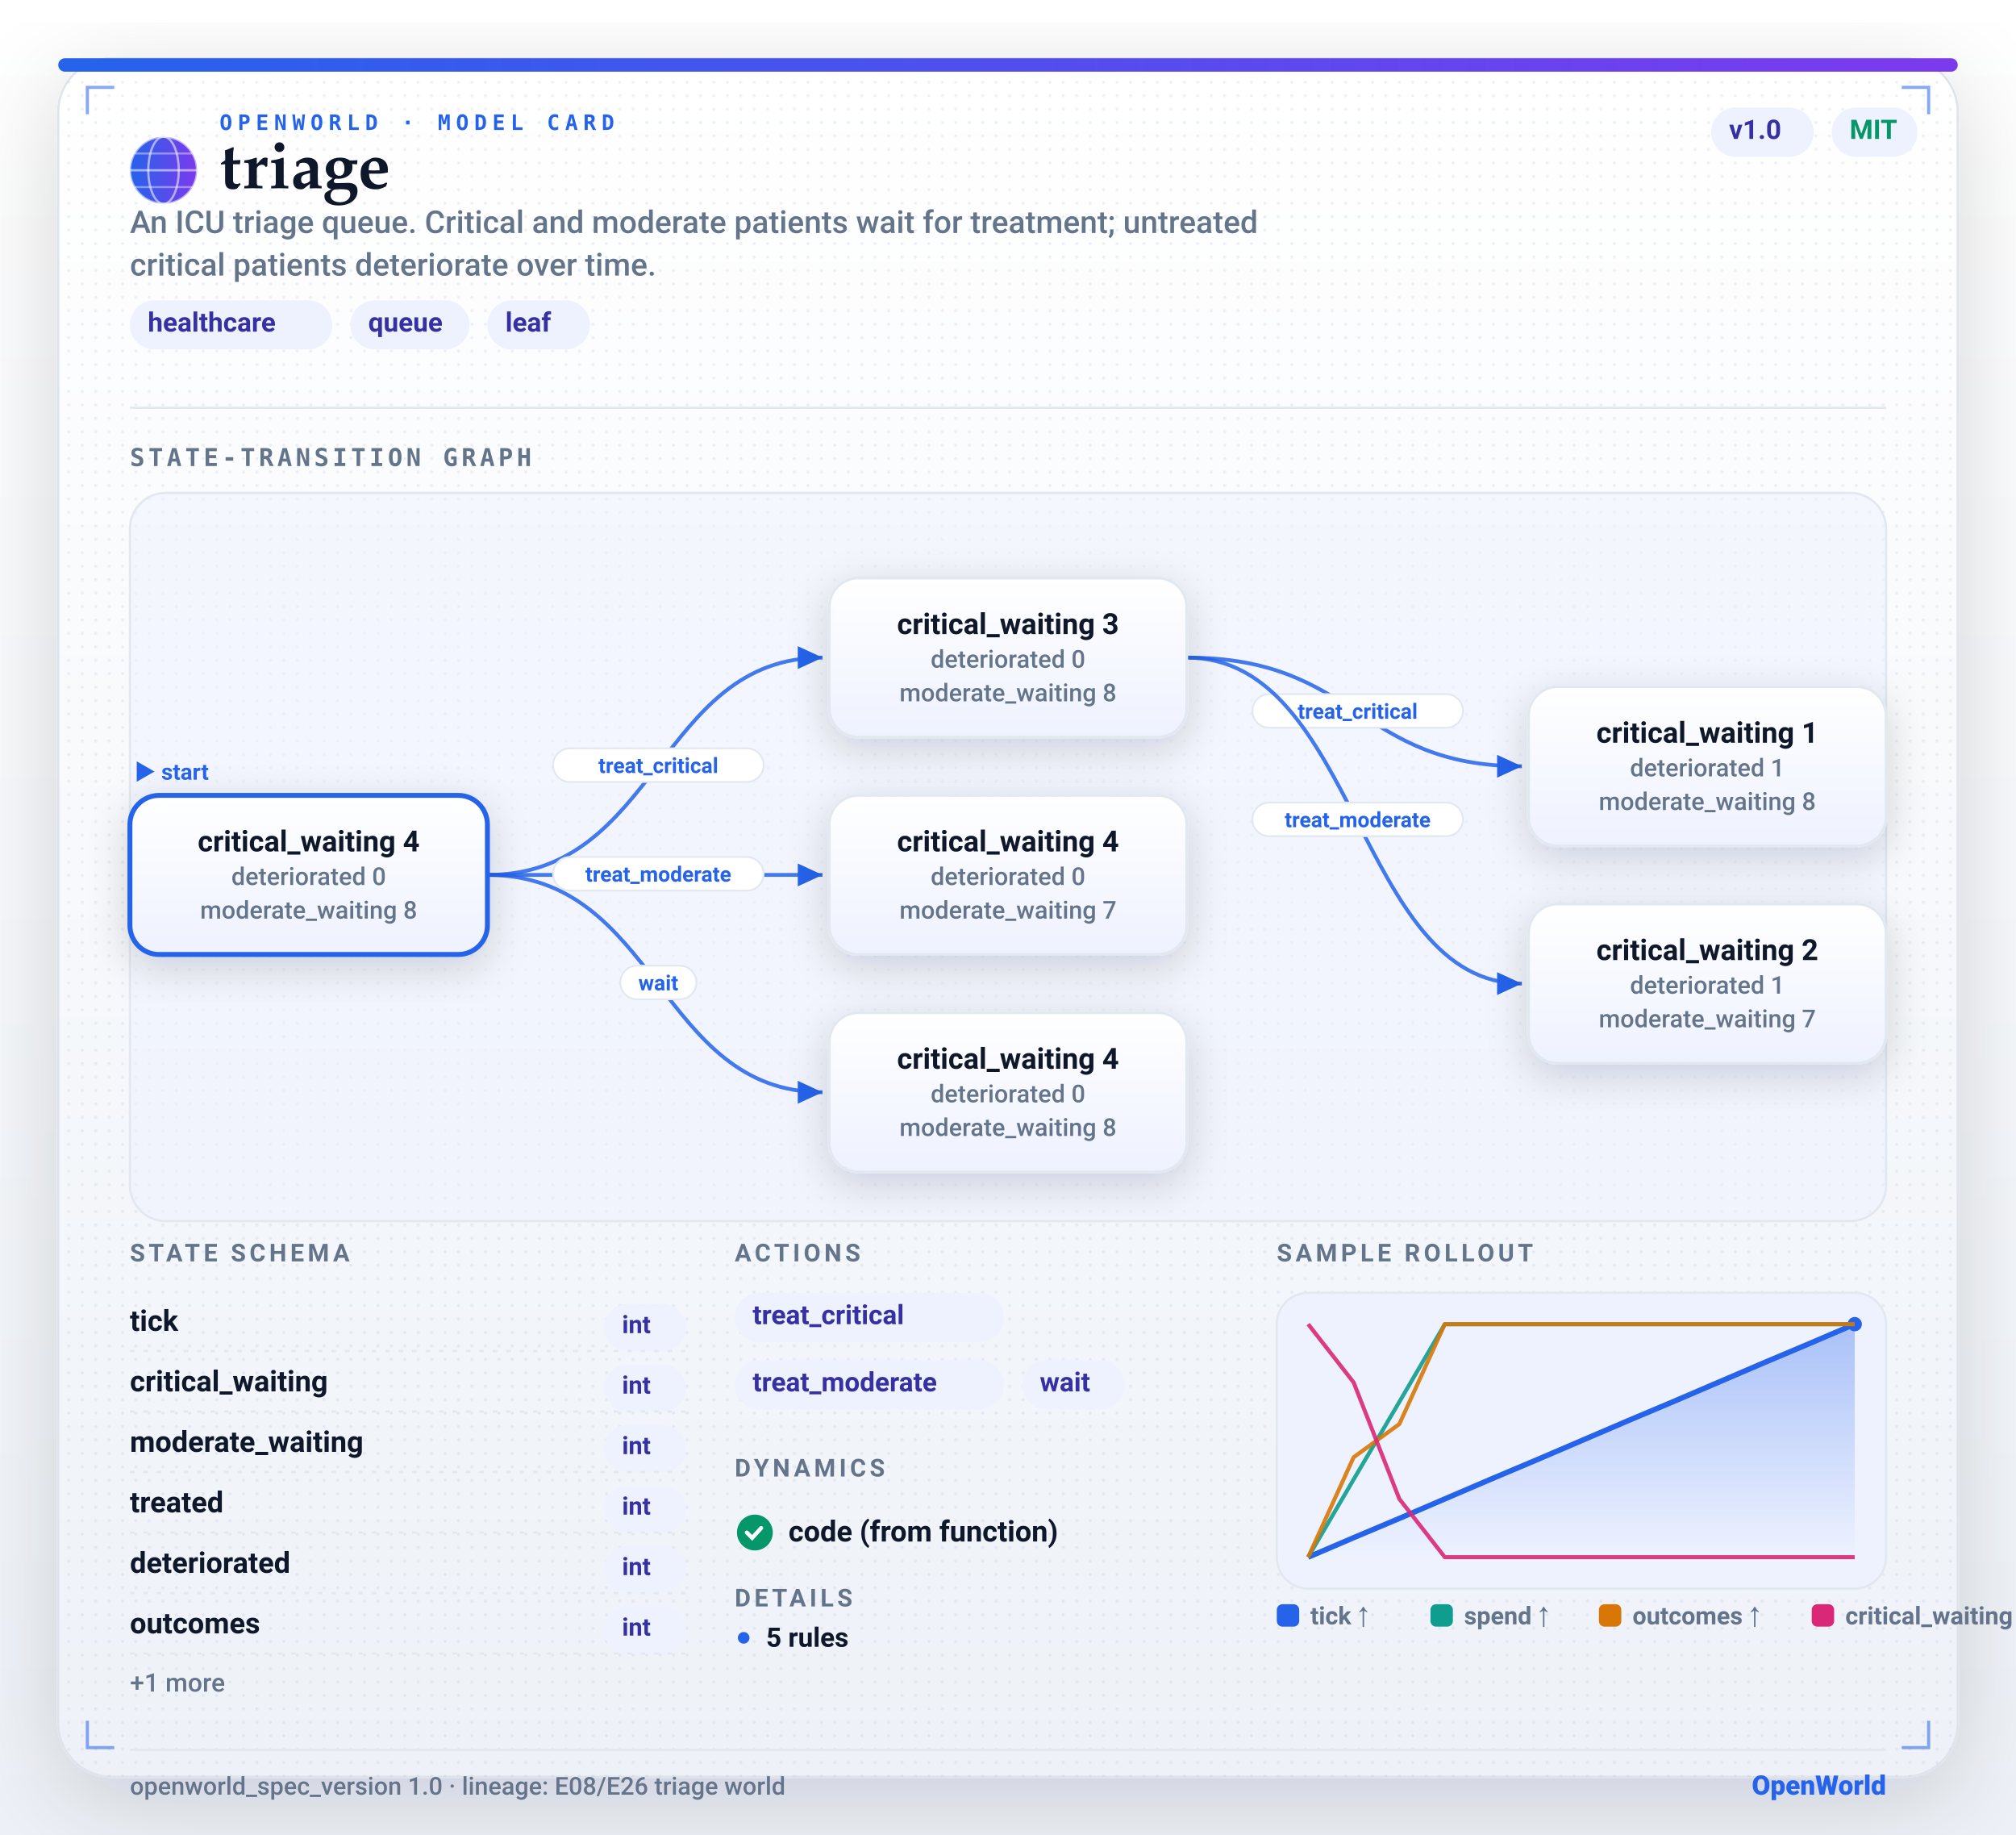
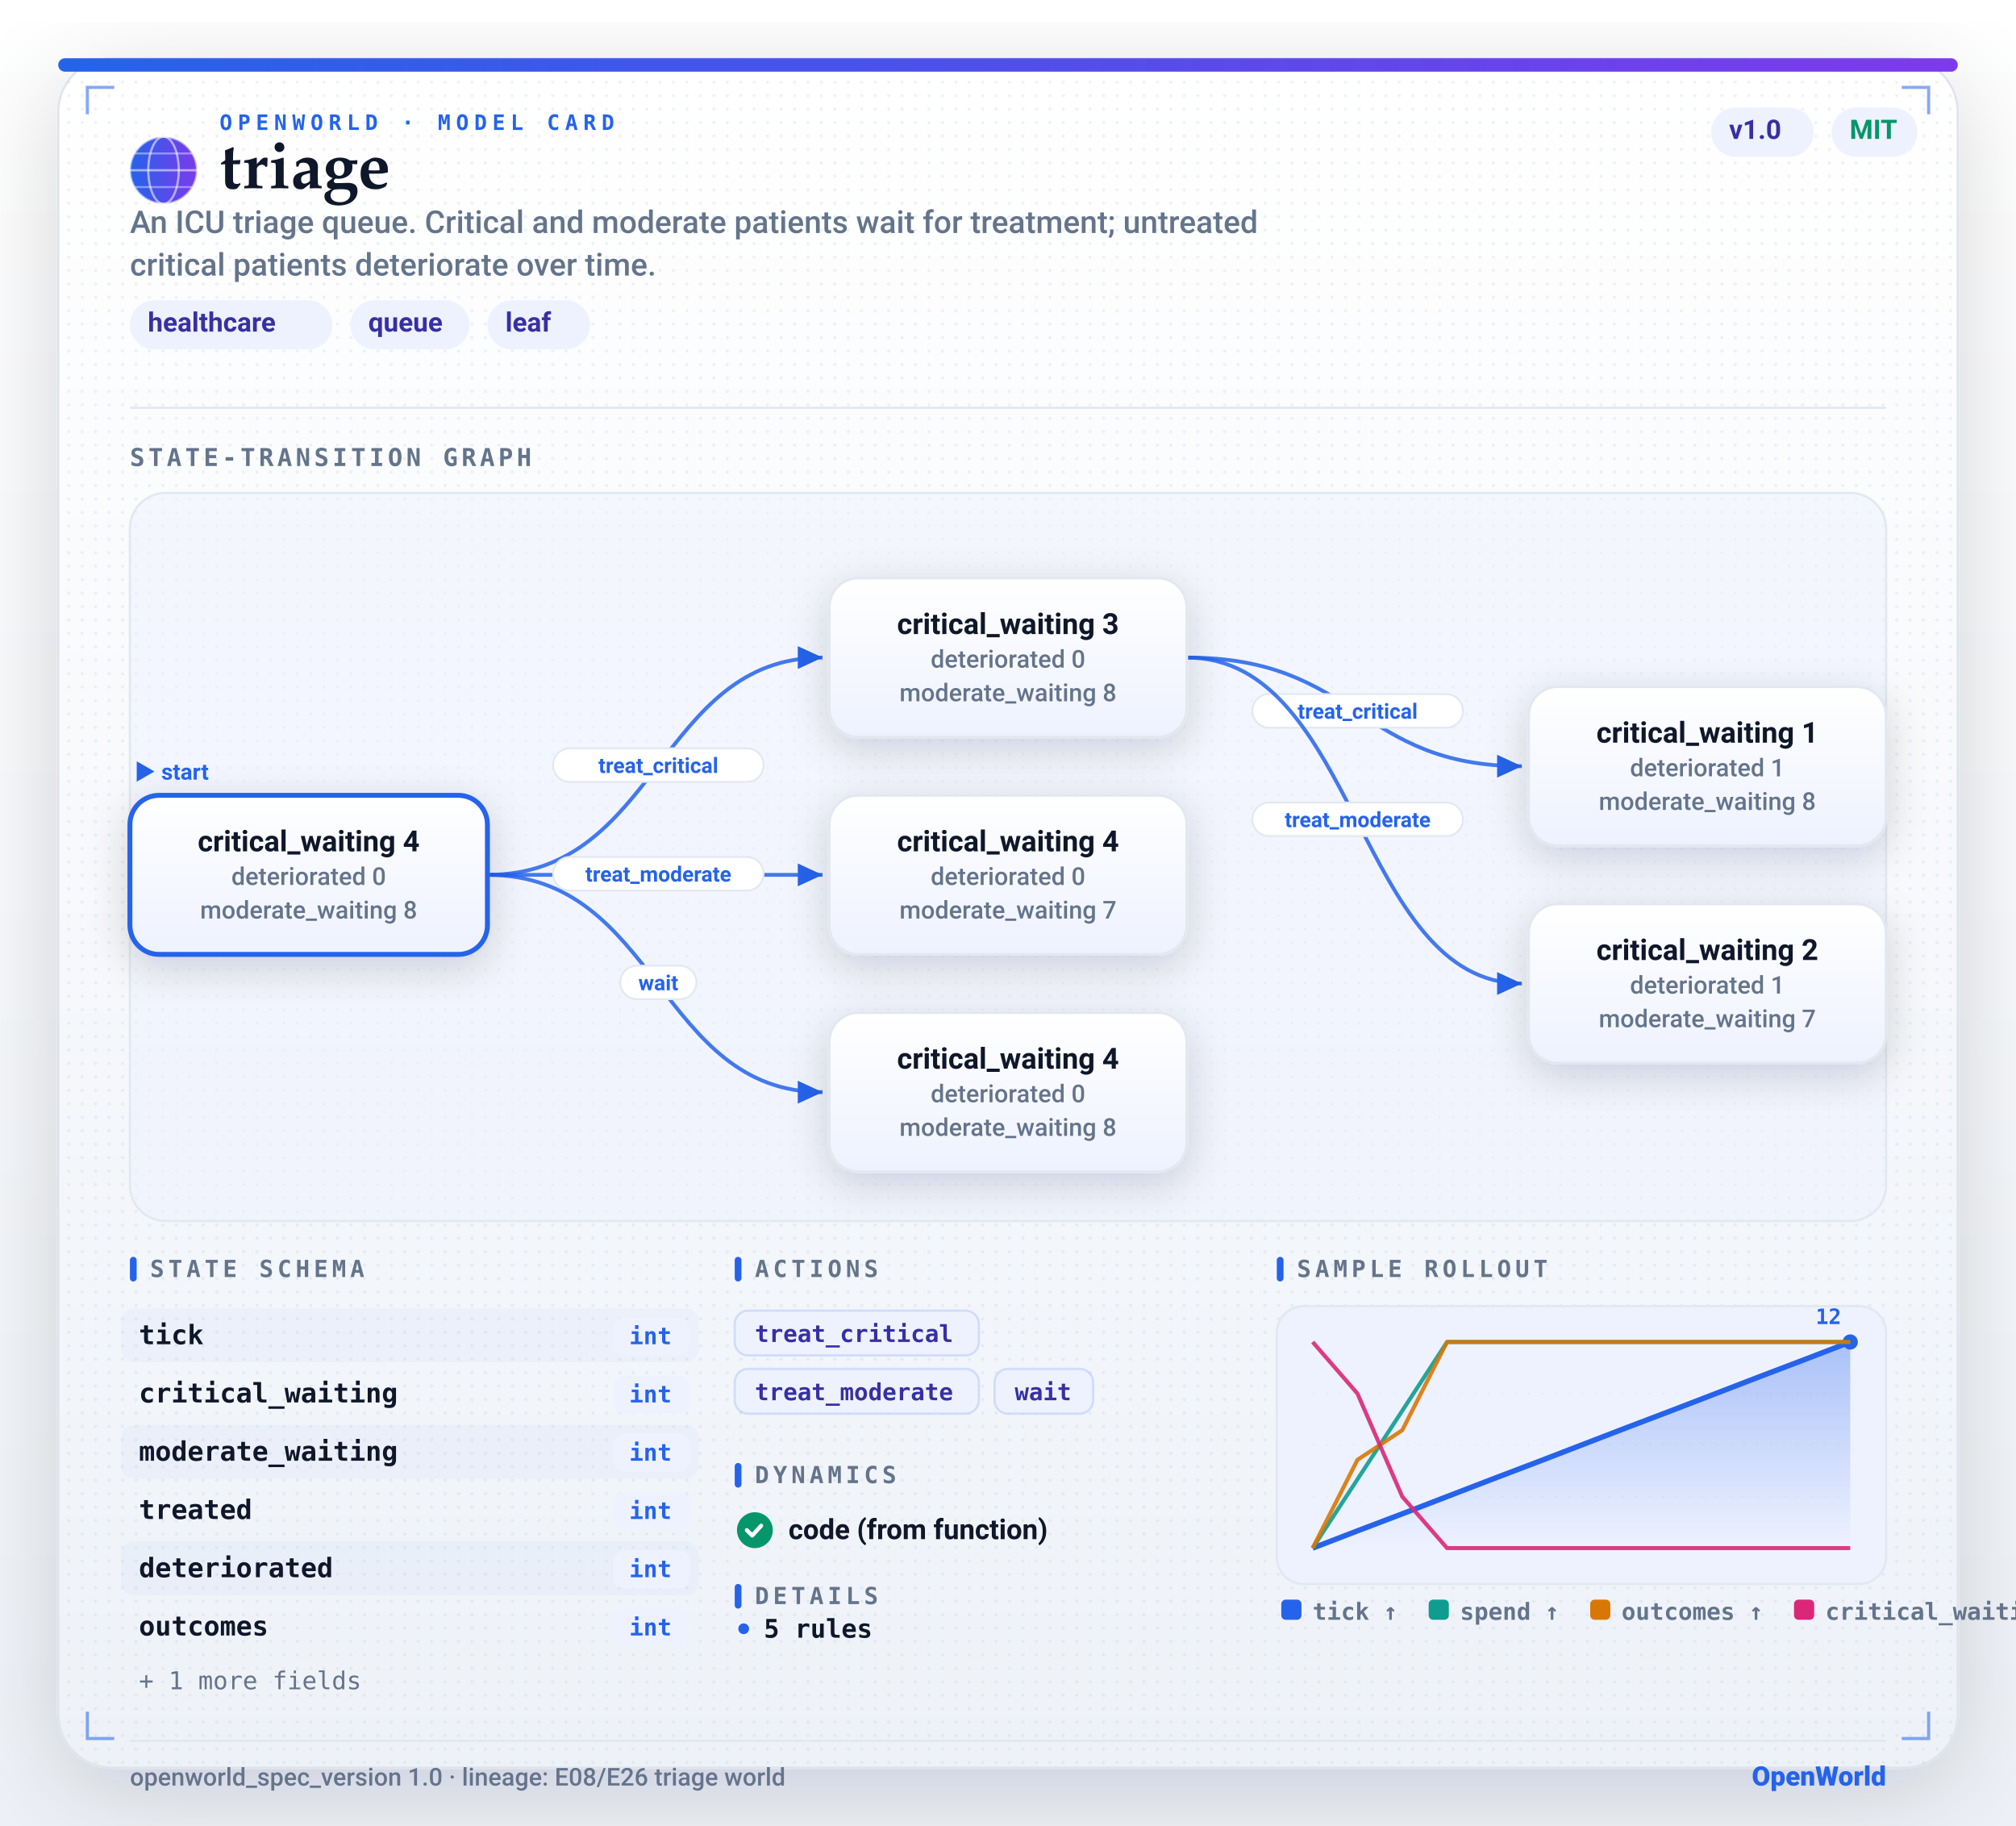
- <svg xmlns="http://www.w3.org/2000/svg" viewBox="0 0 900 819" width="900" height="819" font-family="-apple-system,BlinkMacSystemFont,Segoe UI,Roboto,Helvetica,Arial,sans-serif">
+ <svg xmlns="http://www.w3.org/2000/svg" viewBox="0 0 900 815" width="900" height="815" font-family="-apple-system,BlinkMacSystemFont,Segoe UI,Roboto,Helvetica,Arial,sans-serif">
  <defs>
    <linearGradient id="gbg" x1="0" y1="0" x2="0" y2="1">
      <stop offset="0" stop-color="#ffffff" />
      <stop offset="1" stop-color="#eef2f8" />
    </linearGradient>
    <linearGradient id="gnode" x1="0" y1="0" x2="0" y2="1">
      <stop offset="0" stop-color="#ffffff" />
      <stop offset="1" stop-color="#eef2ff" />
    </linearGradient>
    <linearGradient id="gacc" x1="0" y1="0" x2="1" y2="0">
      <stop offset="0" stop-color="#2563eb" />
      <stop offset="1" stop-color="#7c3aed" />
    </linearGradient>
    <linearGradient id="garea" x1="0" y1="0" x2="0" y2="1">
      <stop offset="0" stop-color="#2563eb" stop-opacity="0.34" />
      <stop offset="1" stop-color="#2563eb" stop-opacity="0" />
    </linearGradient>
    <filter id="sh" x="-30%" y="-30%" width="160%" height="160%">
      <feDropShadow dx="0" dy="5" stdDeviation="9" flood-color="#0f172a" flood-opacity="0.16" />
    </filter>
    <filter id="shsoft" x="-40%" y="-40%" width="180%" height="180%">
      <feDropShadow dx="0" dy="10" stdDeviation="22" flood-color="#0f172a" flood-opacity="0.16" />
    </filter>
    <marker id="arr" markerWidth="9" markerHeight="9" refX="6.5" refY="3" orient="auto">
      <path d="M0,0 L6.5,3 L0,6 Z" fill="#2563eb" />
    </marker>
    <marker id="arrUp" markerWidth="9" markerHeight="9" refX="3" refY="6.2" orient="auto">
      <path d="M0,6.2 L3,0 L6,6.2 Z" fill="#7c3aed" />
    </marker>
    <pattern id="grid" width="24" height="24" patternUnits="userSpaceOnUse">
      <path d="M24 0 H0 V24" fill="none" stroke="#9fb3d1" stroke-width="0.6" opacity="0.35" />
    </pattern>
    <pattern id="gridFine" width="6" height="6" patternUnits="userSpaceOnUse">
      <circle cx="0.7" cy="0.7" r="0.7" fill="#9fb3d1" opacity="0.18" />
    </pattern>
    <filter id="glow" x="-60%" y="-60%" width="220%" height="220%">
      <feGaussianBlur stdDeviation="2.4" result="b" />
      <feMerge>
        <feMergeNode in="b" />
        <feMergeNode in="SourceGraphic" />
      </feMerge>
    </filter>
  </defs>
-   <rect x="0" y="0" width="900" height="819" fill="url(#gbg)" />
+   <rect x="0" y="0" width="900" height="815" fill="url(#gbg)" />
  <g filter="url(#shsoft)">
-     <rect x="26" y="26" width="848" height="767" rx="24" fill="url(#gbg)" stroke="#dfe4ec" stroke-width="1" />
+     <rect x="26" y="26" width="848" height="763" rx="24" fill="url(#gbg)" stroke="#dfe4ec" stroke-width="1" />
  </g>
  <clipPath id="pc">
-     <rect x="26" y="26" width="848" height="767" rx="24" />
+     <rect x="26" y="26" width="848" height="763" rx="24" />
  </clipPath>
-   <rect x="26" y="26" width="848" height="767" fill="url(#gridFine)" clip-path="url(#pc)" />
+   <rect x="26" y="26" width="848" height="763" fill="url(#gridFine)" clip-path="url(#pc)" />
  <rect x="26" y="26" width="848" height="6" rx="3" fill="url(#gacc)" />
  <path d="M 39 51 L 39 39 L 51 39" fill="none" stroke="#2563eb" stroke-width="1.4" opacity="0.55" />
  <path d="M 861 51 L 861 39 L 849 39" fill="none" stroke="#2563eb" stroke-width="1.4" opacity="0.55" />
-   <path d="M 39 768 L 39 780 L 51 780" fill="none" stroke="#2563eb" stroke-width="1.4" opacity="0.55" />
-   <path d="M 861 768 L 861 780 L 849 780" fill="none" stroke="#2563eb" stroke-width="1.4" opacity="0.55" />
+   <path d="M 39 764 L 39 776 L 51 776" fill="none" stroke="#2563eb" stroke-width="1.4" opacity="0.55" />
+   <path d="M 861 764 L 861 776 L 849 776" fill="none" stroke="#2563eb" stroke-width="1.4" opacity="0.55" />
  <g transform="translate(73.0,76.0)">
    <circle r="15" fill="url(#gacc)" />
    <circle r="15" fill="none" stroke="#ffffff" stroke-opacity="0.55" stroke-width="1.1" />
    <ellipse rx="6.8" ry="15" fill="none" stroke="#ffffff" stroke-opacity="0.55" stroke-width="1" />
    <line x1="-15" y1="0" x2="15" y2="0" stroke="#ffffff" stroke-opacity="0.55" stroke-width="1" />
    <line x1="-12.9" y1="-7.5" x2="12.9" y2="-7.5" stroke="#ffffff" stroke-opacity="0.4" stroke-width="0.9" />
    <line x1="-12.9" y1="7.5" x2="12.9" y2="7.5" stroke="#ffffff" stroke-opacity="0.4" stroke-width="0.9" />
  </g>
  <text x="98.0" y="58.0" font-size="9.5" font-weight="700" fill="#2563eb" letter-spacing="2.4" font-family="ui-monospace,SFMono-Regular,Menlo,Consolas,monospace">OPENWORLD · MODEL CARD</text>
  <text x="98.0" y="84.0" font-size="29" font-weight="700" fill="#0f172a" font-family="'Iowan Old Style','Palatino Linotype',Palatino,Georgia,serif">triage</text>
  <text x="58.0" y="104.0" font-size="14" font-weight="500" fill="#64748b">An ICU triage queue. Critical and moderate patients wait for treatment; untreated</text>
  <text x="58.0" y="123.0" font-size="14" font-weight="500" fill="#64748b">critical patients deteriorate over time.</text>
  <rect x="58.0" y="134.0" width="90.4" height="22" rx="11.0" fill="#eef2ff" />
  <text x="66.0" y="148.0" font-size="12" font-weight="600" fill="#3730a3">healthcare</text>
  <rect x="156.4" y="134.0" width="53.2" height="22" rx="11.0" fill="#eef2ff" />
  <text x="164.4" y="148.0" font-size="12" font-weight="600" fill="#3730a3">queue</text>
  <rect x="217.6" y="134.0" width="45.8" height="22" rx="11.0" fill="#eef2ff" />
  <text x="225.6" y="148.0" font-size="12" font-weight="600" fill="#3730a3">leaf</text>
  <rect x="817.7" y="48.0" width="38.3" height="22" rx="11.0" fill="#eef2ff" />
  <text x="825.7" y="62.0" font-size="12" font-weight="600" fill="#059669">MIT</text>
  <rect x="763.9" y="48.0" width="45.8" height="22" rx="11.0" fill="#eef2ff" />
  <text x="771.9" y="62.0" font-size="12" font-weight="600" fill="#3730a3">v1.0</text>
  <line x1="58" y1="182.0" x2="842" y2="182.0" stroke="#e2e8f0" stroke-width="1" />
  <rect x="58" y="220.0" width="784" height="325.0" rx="16" fill="#eef2ff" fill-opacity="0.5" stroke="#e2e8f0" stroke-width="1" />
  <text x="58.0" y="208.0" font-size="11" font-weight="700" fill="#64748b" letter-spacing="1.6" font-family="ui-monospace,SFMono-Regular,Menlo,Consolas,monospace">STATE-TRANSITION GRAPH</text>
  <path d="M 217.6 390.5 C 293.9 390.5, 293.9 293.5, 367.2 293.5" fill="none" stroke="#2563eb" stroke-width="1.7" stroke-opacity="0.85" marker-end="url(#arr)" />
  <rect x="246.9" y="334.0" width="94.0" height="15" rx="7.5" fill="#ffffff" stroke="#e2e8f0" stroke-width="0.8" />
  <text x="293.9" y="345.0" font-size="9.5" font-weight="600" fill="#2563eb" text-anchor="middle">treat_critical</text>
  <path d="M 217.6 390.5 C 293.9 390.5, 293.9 390.5, 367.2 390.5" fill="none" stroke="#2563eb" stroke-width="1.7" stroke-opacity="0.85" marker-end="url(#arr)" />
  <rect x="246.9" y="382.5" width="94.0" height="15" rx="7.5" fill="#ffffff" stroke="#e2e8f0" stroke-width="0.8" />
  <text x="293.9" y="393.5" font-size="9.5" font-weight="600" fill="#2563eb" text-anchor="middle">treat_moderate</text>
  <path d="M 217.6 390.5 C 293.9 390.5, 293.9 487.5, 367.2 487.5" fill="none" stroke="#2563eb" stroke-width="1.7" stroke-opacity="0.85" marker-end="url(#arr)" />
  <rect x="276.9" y="431.0" width="34.0" height="15" rx="7.5" fill="#ffffff" stroke="#e2e8f0" stroke-width="0.8" />
  <text x="293.9" y="442.0" font-size="9.5" font-weight="600" fill="#2563eb" text-anchor="middle">wait</text>
  <path d="M 529.8 293.5 C 606.1 293.5, 606.1 342.0, 679.4 342.0" fill="none" stroke="#2563eb" stroke-width="1.7" stroke-opacity="0.85" marker-end="url(#arr)" />
  <rect x="559.1" y="309.8" width="94.0" height="15" rx="7.5" fill="#ffffff" stroke="#e2e8f0" stroke-width="0.8" />
  <text x="606.1" y="320.8" font-size="9.5" font-weight="600" fill="#2563eb" text-anchor="middle">treat_critical</text>
  <path d="M 529.8 293.5 C 606.1 293.5, 606.1 439.0, 679.4 439.0" fill="none" stroke="#2563eb" stroke-width="1.7" stroke-opacity="0.85" marker-end="url(#arr)" />
  <rect x="559.1" y="358.2" width="94.0" height="15" rx="7.5" fill="#ffffff" stroke="#e2e8f0" stroke-width="0.8" />
  <text x="606.1" y="369.2" font-size="9.5" font-weight="600" fill="#2563eb" text-anchor="middle">treat_moderate</text>
  <g filter="url(#sh)">
    <rect x="58.0" y="355.0" width="159.6" height="71.0" rx="13" fill="url(#gnode)" stroke="#2563eb" stroke-width="2.2" />
  </g>
  <text x="60.0" y="348.0" font-size="10" font-weight="700" fill="#2563eb">▶ start</text>
  <text x="137.8" y="380.0" font-size="13" font-weight="700" fill="#0f172a" text-anchor="middle">critical_waiting 4</text>
  <text x="137.8" y="395.0" font-size="11" font-weight="500" fill="#64748b" text-anchor="middle">deteriorated 0</text>
  <text x="137.8" y="410.0" font-size="11" font-weight="500" fill="#64748b" text-anchor="middle">moderate_waiting 8</text>
  <g filter="url(#sh)">
    <rect x="370.2" y="258.0" width="159.6" height="71.0" rx="13" fill="url(#gnode)" stroke="#e2e8f0" stroke-width="1.2" />
  </g>
  <text x="450.0" y="283.0" font-size="13" font-weight="700" fill="#0f172a" text-anchor="middle">critical_waiting 3</text>
  <text x="450.0" y="298.0" font-size="11" font-weight="500" fill="#64748b" text-anchor="middle">deteriorated 0</text>
  <text x="450.0" y="313.0" font-size="11" font-weight="500" fill="#64748b" text-anchor="middle">moderate_waiting 8</text>
  <g filter="url(#sh)">
    <rect x="370.2" y="355.0" width="159.6" height="71.0" rx="13" fill="url(#gnode)" stroke="#e2e8f0" stroke-width="1.2" />
  </g>
  <text x="450.0" y="380.0" font-size="13" font-weight="700" fill="#0f172a" text-anchor="middle">critical_waiting 4</text>
  <text x="450.0" y="395.0" font-size="11" font-weight="500" fill="#64748b" text-anchor="middle">deteriorated 0</text>
  <text x="450.0" y="410.0" font-size="11" font-weight="500" fill="#64748b" text-anchor="middle">moderate_waiting 7</text>
  <g filter="url(#sh)">
    <rect x="370.2" y="452.0" width="159.6" height="71.0" rx="13" fill="url(#gnode)" stroke="#e2e8f0" stroke-width="1.2" />
  </g>
  <text x="450.0" y="477.0" font-size="13" font-weight="700" fill="#0f172a" text-anchor="middle">critical_waiting 4</text>
  <text x="450.0" y="492.0" font-size="11" font-weight="500" fill="#64748b" text-anchor="middle">deteriorated 0</text>
  <text x="450.0" y="507.0" font-size="11" font-weight="500" fill="#64748b" text-anchor="middle">moderate_waiting 8</text>
  <g filter="url(#sh)">
    <rect x="682.4" y="306.5" width="159.6" height="71.0" rx="13" fill="url(#gnode)" stroke="#e2e8f0" stroke-width="1.2" />
  </g>
  <text x="762.2" y="331.5" font-size="13" font-weight="700" fill="#0f172a" text-anchor="middle">critical_waiting 1</text>
  <text x="762.2" y="346.5" font-size="11" font-weight="500" fill="#64748b" text-anchor="middle">deteriorated 1</text>
  <text x="762.2" y="361.5" font-size="11" font-weight="500" fill="#64748b" text-anchor="middle">moderate_waiting 8</text>
  <g filter="url(#sh)">
    <rect x="682.4" y="403.5" width="159.6" height="71.0" rx="13" fill="url(#gnode)" stroke="#e2e8f0" stroke-width="1.2" />
  </g>
  <text x="762.2" y="428.5" font-size="13" font-weight="700" fill="#0f172a" text-anchor="middle">critical_waiting 2</text>
  <text x="762.2" y="443.5" font-size="11" font-weight="500" fill="#64748b" text-anchor="middle">deteriorated 1</text>
  <text x="762.2" y="458.5" font-size="11" font-weight="500" fill="#64748b" text-anchor="middle">moderate_waiting 7</text>
-   <text x="58.0" y="563.0" font-size="11" font-weight="700" fill="#64748b" letter-spacing="1.6">STATE SCHEMA</text>
-   <text x="58.0" y="594.0" font-size="13" font-weight="600" fill="#0f172a">tick</text>
-   <rect x="269.7" y="582.0" width="36.5" height="21" rx="10.5" fill="#eef2ff" />
-   <text x="277.7" y="595.0" font-size="11" font-weight="600" fill="#3730a3">int</text>
-   <line x1="58.0" y1="603.0" x2="308.0" y2="603.0" stroke="#e2e8f0" stroke-width="1" stroke-dasharray="2 4" />
-   <text x="58.0" y="621.0" font-size="13" font-weight="600" fill="#0f172a">critical_waiting</text>
-   <rect x="269.7" y="609.0" width="36.5" height="21" rx="10.5" fill="#eef2ff" />
-   <text x="277.7" y="622.0" font-size="11" font-weight="600" fill="#3730a3">int</text>
-   <line x1="58.0" y1="630.0" x2="308.0" y2="630.0" stroke="#e2e8f0" stroke-width="1" stroke-dasharray="2 4" />
-   <text x="58.0" y="648.0" font-size="13" font-weight="600" fill="#0f172a">moderate_waiting</text>
-   <rect x="269.7" y="636.0" width="36.5" height="21" rx="10.5" fill="#eef2ff" />
-   <text x="277.7" y="649.0" font-size="11" font-weight="600" fill="#3730a3">int</text>
-   <line x1="58.0" y1="657.0" x2="308.0" y2="657.0" stroke="#e2e8f0" stroke-width="1" stroke-dasharray="2 4" />
-   <text x="58.0" y="675.0" font-size="13" font-weight="600" fill="#0f172a">treated</text>
-   <rect x="269.7" y="663.0" width="36.5" height="21" rx="10.5" fill="#eef2ff" />
-   <text x="277.7" y="676.0" font-size="11" font-weight="600" fill="#3730a3">int</text>
-   <line x1="58.0" y1="684.0" x2="308.0" y2="684.0" stroke="#e2e8f0" stroke-width="1" stroke-dasharray="2 4" />
-   <text x="58.0" y="702.0" font-size="13" font-weight="600" fill="#0f172a">deteriorated</text>
-   <rect x="269.7" y="690.0" width="36.5" height="21" rx="10.5" fill="#eef2ff" />
-   <text x="277.7" y="703.0" font-size="11" font-weight="600" fill="#3730a3">int</text>
-   <line x1="58.0" y1="711.0" x2="308.0" y2="711.0" stroke="#e2e8f0" stroke-width="1" stroke-dasharray="2 4" />
-   <text x="58.0" y="729.0" font-size="13" font-weight="600" fill="#0f172a">outcomes</text>
-   <rect x="269.7" y="717.0" width="36.5" height="21" rx="10.5" fill="#eef2ff" />
-   <text x="277.7" y="730.0" font-size="11" font-weight="600" fill="#3730a3">int</text>
-   <line x1="58.0" y1="738.0" x2="308.0" y2="738.0" stroke="#e2e8f0" stroke-width="1" stroke-dasharray="2 4" />
-   <text x="58.0" y="755.0" font-size="11.5" font-weight="500" fill="#64748b">+1 more</text>
-   <text x="328.0" y="563.0" font-size="11" font-weight="700" fill="#64748b" letter-spacing="1.6">ACTIONS</text>
-   <rect x="328.0" y="577.0" width="120.2" height="22" rx="11.0" fill="#eef2ff" />
-   <text x="336.0" y="591.0" font-size="12" font-weight="600" fill="#3730a3">treat_critical</text>
-   <rect x="328.0" y="607.0" width="120.2" height="22" rx="11.0" fill="#eef2ff" />
-   <text x="336.0" y="621.0" font-size="12" font-weight="600" fill="#3730a3">treat_moderate</text>
-   <rect x="456.2" y="607.0" width="45.8" height="22" rx="11.0" fill="#eef2ff" />
-   <text x="464.2" y="621.0" font-size="12" font-weight="600" fill="#3730a3">wait</text>
-   <text x="328.0" y="659.0" font-size="11" font-weight="700" fill="#64748b" letter-spacing="1.6">DYNAMICS</text>
-   <circle cx="337.0" cy="684.0" r="8" fill="#059669" />
-   <path d="M333.4,684.0 l2.4,2.4 l4-4.4" fill="none" stroke="#fff" stroke-width="1.8" stroke-linecap="round" />
-   <text x="352.0" y="688.0" font-size="13" font-weight="700" fill="#0f172a">code (from function)</text>
-   <text x="328.0" y="717.0" font-size="11" font-weight="700" fill="#64748b" letter-spacing="1.6">DETAILS</text>
-   <circle cx="332.0" cy="731.0" r="2.6" fill="#2563eb" />
-   <text x="342.0" y="735.0" font-size="12" font-weight="600" fill="#0f172a">5 rules</text>
-   <text x="570.0" y="563.0" font-size="11" font-weight="700" fill="#64748b" letter-spacing="1.6">SAMPLE ROLLOUT</text>
-   <rect x="570.0" y="577.0" width="272.0" height="132" rx="14" fill="#eef2ff" stroke="#e2e8f0" stroke-width="1" />
-   <path class="series" d="M 584.0 695.0 L 584.0 695.0 L 604.3 686.3 L 624.7 677.7 L 645.0 669.0 L 665.3 660.3 L 685.7 651.7 L 706.0 643.0 L 726.3 634.3 L 746.7 625.7 L 767.0 617.0 L 787.3 608.3 L 807.7 599.7 L 828.0 591.0 L 828.0 695.0 Z" fill="url(#garea)" />
-   <polyline class="series" points="584.0,695.0 604.3,686.3 624.7,677.7 645.0,669.0 665.3,660.3 685.7,651.7 706.0,643.0 726.3,634.3 746.7,625.7 767.0,617.0 787.3,608.3 807.7,599.7 828.0,591.0" fill="none" stroke="#2563eb" stroke-width="2.4" stroke-linejoin="round" />
-   <circle cx="828.0" cy="591.0" r="3.2" fill="#2563eb" />
-   <polyline class="series" points="584.0,695.0 604.3,660.3 624.7,625.7 645.0,591.0 665.3,591.0 685.7,591.0 706.0,591.0 726.3,591.0 746.7,591.0 767.0,591.0 787.3,591.0 807.7,591.0 828.0,591.0" fill="none" stroke="#0f9d8f" stroke-width="1.8" stroke-opacity="0.9" stroke-linejoin="round" />
-   <polyline class="series" points="584.0,695.0 604.3,650.4 624.7,635.6 645.0,591.0 665.3,591.0 685.7,591.0 706.0,591.0 726.3,591.0 746.7,591.0 767.0,591.0 787.3,591.0 807.7,591.0 828.0,591.0" fill="none" stroke="#d97706" stroke-width="1.8" stroke-opacity="0.9" stroke-linejoin="round" />
-   <polyline class="series" points="584.0,591.0 604.3,617.0 624.7,669.0 645.0,695.0 665.3,695.0 685.7,695.0 706.0,695.0 726.3,695.0 746.7,695.0 767.0,695.0 787.3,695.0 807.7,695.0 828.0,695.0" fill="none" stroke="#db2777" stroke-width="1.8" stroke-opacity="0.9" stroke-linejoin="round" />
-   <rect x="570.0" y="716.0" width="10" height="10" rx="2.5" fill="#2563eb" />
-   <text x="585.0" y="725.0" font-size="11" font-weight="600" fill="#64748b">tick ↑</text>
-   <rect x="638.6" y="716.0" width="10" height="10" rx="2.5" fill="#0f9d8f" />
-   <text x="653.6" y="725.0" font-size="11" font-weight="600" fill="#64748b">spend ↑</text>
-   <rect x="713.8" y="716.0" width="10" height="10" rx="2.5" fill="#d97706" />
-   <text x="728.8" y="725.0" font-size="11" font-weight="600" fill="#64748b">outcomes ↑</text>
-   <rect x="808.8" y="716.0" width="10" height="10" rx="2.5" fill="#db2777" />
-   <text x="823.8" y="725.0" font-size="11" font-weight="600" fill="#64748b">critical_waiting ↓</text>
-   <line x1="58" y1="781.0" x2="842" y2="781.0" stroke="#e2e8f0" stroke-width="1" />
-   <text x="58.0" y="801.0" font-size="11" font-weight="500" fill="#64748b">openworld_spec_version 1.0  ·  lineage: E08/E26 triage world</text>
-   <text x="842.0" y="801.0" font-size="12" font-weight="800" fill="#2563eb" text-anchor="end">OpenWorld</text>
+   <rect x="58.0" y="561.0" width="3" height="11" rx="1.5" fill="#2563eb" />
+   <text x="67.0" y="570.0" font-size="10.5" font-weight="700" fill="#64748b" letter-spacing="1.8" font-family="ui-monospace,SFMono-Regular,Menlo,Consolas,monospace">STATE SCHEMA</text>
+   <rect x="54.0" y="584.0" width="258.0" height="24" rx="6" fill="#2563eb" fill-opacity="0.035" />
+   <text x="62.0" y="600.0" font-size="12" font-weight="600" fill="#0f172a" font-family="ui-monospace,SFMono-Regular,Menlo,Consolas,monospace">tick</text>
+   <rect x="273.9" y="588.0" width="34.1" height="17" rx="5" fill="#eef2ff" />
+   <text x="280.9" y="600.0" font-size="10.5" font-weight="700" fill="#2563eb" font-family="ui-monospace,SFMono-Regular,Menlo,Consolas,monospace">int</text>
+   <text x="62.0" y="626.0" font-size="12" font-weight="600" fill="#0f172a" font-family="ui-monospace,SFMono-Regular,Menlo,Consolas,monospace">critical_waiting</text>
+   <rect x="273.9" y="614.0" width="34.1" height="17" rx="5" fill="#eef2ff" />
+   <text x="280.9" y="626.0" font-size="10.5" font-weight="700" fill="#2563eb" font-family="ui-monospace,SFMono-Regular,Menlo,Consolas,monospace">int</text>
+   <rect x="54.0" y="636.0" width="258.0" height="24" rx="6" fill="#2563eb" fill-opacity="0.035" />
+   <text x="62.0" y="652.0" font-size="12" font-weight="600" fill="#0f172a" font-family="ui-monospace,SFMono-Regular,Menlo,Consolas,monospace">moderate_waiting</text>
+   <rect x="273.9" y="640.0" width="34.1" height="17" rx="5" fill="#eef2ff" />
+   <text x="280.9" y="652.0" font-size="10.5" font-weight="700" fill="#2563eb" font-family="ui-monospace,SFMono-Regular,Menlo,Consolas,monospace">int</text>
+   <text x="62.0" y="678.0" font-size="12" font-weight="600" fill="#0f172a" font-family="ui-monospace,SFMono-Regular,Menlo,Consolas,monospace">treated</text>
+   <rect x="273.9" y="666.0" width="34.1" height="17" rx="5" fill="#eef2ff" />
+   <text x="280.9" y="678.0" font-size="10.5" font-weight="700" fill="#2563eb" font-family="ui-monospace,SFMono-Regular,Menlo,Consolas,monospace">int</text>
+   <rect x="54.0" y="688.0" width="258.0" height="24" rx="6" fill="#2563eb" fill-opacity="0.035" />
+   <text x="62.0" y="704.0" font-size="12" font-weight="600" fill="#0f172a" font-family="ui-monospace,SFMono-Regular,Menlo,Consolas,monospace">deteriorated</text>
+   <rect x="273.9" y="692.0" width="34.1" height="17" rx="5" fill="#eef2ff" />
+   <text x="280.9" y="704.0" font-size="10.5" font-weight="700" fill="#2563eb" font-family="ui-monospace,SFMono-Regular,Menlo,Consolas,monospace">int</text>
+   <text x="62.0" y="730.0" font-size="12" font-weight="600" fill="#0f172a" font-family="ui-monospace,SFMono-Regular,Menlo,Consolas,monospace">outcomes</text>
+   <rect x="273.9" y="718.0" width="34.1" height="17" rx="5" fill="#eef2ff" />
+   <text x="280.9" y="730.0" font-size="10.5" font-weight="700" fill="#2563eb" font-family="ui-monospace,SFMono-Regular,Menlo,Consolas,monospace">int</text>
+   <text x="62.0" y="754.0" font-size="11" font-weight="500" fill="#64748b" font-family="ui-monospace,SFMono-Regular,Menlo,Consolas,monospace">+ 1 more fields</text>
+   <rect x="328.0" y="561.0" width="3" height="11" rx="1.5" fill="#2563eb" />
+   <text x="337.0" y="570.0" font-size="10.5" font-weight="700" fill="#64748b" letter-spacing="1.8" font-family="ui-monospace,SFMono-Regular,Menlo,Consolas,monospace">ACTIONS</text>
+   <rect x="328.0" y="585.0" width="109.0" height="20" rx="6" fill="#eef2ff" stroke="#2563eb" stroke-width="1" stroke-opacity="0.16" />
+   <text x="337.0" y="599.0" font-size="10.5" font-weight="600" fill="#3730a3" font-family="ui-monospace,SFMono-Regular,Menlo,Consolas,monospace">treat_critical</text>
+   <rect x="328.0" y="611.0" width="109.0" height="20" rx="6" fill="#eef2ff" stroke="#2563eb" stroke-width="1" stroke-opacity="0.16" />
+   <text x="337.0" y="625.0" font-size="10.5" font-weight="600" fill="#3730a3" font-family="ui-monospace,SFMono-Regular,Menlo,Consolas,monospace">treat_moderate</text>
+   <rect x="444.0" y="611.0" width="44.0" height="20" rx="6" fill="#eef2ff" stroke="#2563eb" stroke-width="1" stroke-opacity="0.16" />
+   <text x="453.0" y="625.0" font-size="10.5" font-weight="600" fill="#3730a3" font-family="ui-monospace,SFMono-Regular,Menlo,Consolas,monospace">wait</text>
+   <rect x="328.0" y="653.0" width="3" height="11" rx="1.5" fill="#2563eb" />
+   <text x="337.0" y="662.0" font-size="10.5" font-weight="700" fill="#64748b" letter-spacing="1.8" font-family="ui-monospace,SFMono-Regular,Menlo,Consolas,monospace">DYNAMICS</text>
+   <circle cx="337.0" cy="683.0" r="8" fill="#059669" />
+   <path d="M333.4,683.0 l2.4,2.4 l4-4.4" fill="none" stroke="#fff" stroke-width="1.8" stroke-linecap="round" stroke-linejoin="round" />
+   <text x="352.0" y="687.0" font-size="12.5" font-weight="700" fill="#0f172a">code (from function)</text>
+   <rect x="328.0" y="707.0" width="3" height="11" rx="1.5" fill="#2563eb" />
+   <text x="337.0" y="716.0" font-size="10.5" font-weight="700" fill="#64748b" letter-spacing="1.8" font-family="ui-monospace,SFMono-Regular,Menlo,Consolas,monospace">DETAILS</text>
+   <circle cx="332.0" cy="727.0" r="2.4" fill="#2563eb" />
+   <text x="341.0" y="731.0" font-size="11.5" font-weight="600" fill="#0f172a" font-family="ui-monospace,SFMono-Regular,Menlo,Consolas,monospace">5 rules</text>
+   <rect x="570.0" y="561.0" width="3" height="11" rx="1.5" fill="#2563eb" />
+   <text x="579.0" y="570.0" font-size="10.5" font-weight="700" fill="#64748b" letter-spacing="1.8" font-family="ui-monospace,SFMono-Regular,Menlo,Consolas,monospace">SAMPLE ROLLOUT</text>
+   <rect x="570.0" y="583.0" width="272.0" height="124" rx="12" fill="#eef2ff" stroke="#e2e8f0" stroke-width="1" />
+   <line x1="586.0" y1="622.0" x2="826.0" y2="622.0" stroke="#e2e8f0" stroke-width="0.8" stroke-dasharray="1 5" opacity="0.7" />
+   <line x1="586.0" y1="645.0" x2="826.0" y2="645.0" stroke="#e2e8f0" stroke-width="0.8" stroke-dasharray="1 5" opacity="0.7" />
+   <line x1="586.0" y1="668.0" x2="826.0" y2="668.0" stroke="#e2e8f0" stroke-width="0.8" stroke-dasharray="1 5" opacity="0.7" />
+   <path class="series" d="M 586.0 691.0 L 586.0 691.0 L 606.0 683.3 L 626.0 675.7 L 646.0 668.0 L 666.0 660.3 L 686.0 652.7 L 706.0 645.0 L 726.0 637.3 L 746.0 629.7 L 766.0 622.0 L 786.0 614.3 L 806.0 606.7 L 826.0 599.0 L 826.0 691.0 Z" fill="url(#garea)" />
+   <polyline class="series" points="586.0,691.0 606.0,683.3 626.0,675.7 646.0,668.0 666.0,660.3 686.0,652.7 706.0,645.0 726.0,637.3 746.0,629.7 766.0,622.0 786.0,614.3 806.0,606.7 826.0,599.0" fill="none" stroke="#2563eb" stroke-width="2.4" stroke-linejoin="round" />
+   <circle cx="826.0" cy="599.0" r="3.4" fill="#2563eb" />
+   <text x="822.0" y="591.0" font-size="9.5" font-weight="700" fill="#2563eb" text-anchor="end" font-family="ui-monospace,SFMono-Regular,Menlo,Consolas,monospace">12</text>
+   <polyline class="series" points="586.0,691.0 606.0,660.3 626.0,629.7 646.0,599.0 666.0,599.0 686.0,599.0 706.0,599.0 726.0,599.0 746.0,599.0 766.0,599.0 786.0,599.0 806.0,599.0 826.0,599.0" fill="none" stroke="#0f9d8f" stroke-width="1.8" stroke-opacity="0.9" stroke-linejoin="round" />
+   <polyline class="series" points="586.0,691.0 606.0,651.6 626.0,638.4 646.0,599.0 666.0,599.0 686.0,599.0 706.0,599.0 726.0,599.0 746.0,599.0 766.0,599.0 786.0,599.0 806.0,599.0 826.0,599.0" fill="none" stroke="#d97706" stroke-width="1.8" stroke-opacity="0.9" stroke-linejoin="round" />
+   <polyline class="series" points="586.0,599.0 606.0,622.0 626.0,668.0 646.0,691.0 666.0,691.0 686.0,691.0 706.0,691.0 726.0,691.0 746.0,691.0 766.0,691.0 786.0,691.0 806.0,691.0 826.0,691.0" fill="none" stroke="#db2777" stroke-width="1.8" stroke-opacity="0.9" stroke-linejoin="round" />
+   <rect x="572.0" y="714.0" width="9" height="9" rx="2" fill="#2563eb" />
+   <text x="586.0" y="723.0" font-size="10.5" font-weight="600" fill="#64748b" font-family="ui-monospace,SFMono-Regular,Menlo,Consolas,monospace">tick ↑</text>
+   <rect x="637.8" y="714.0" width="9" height="9" rx="2" fill="#0f9d8f" />
+   <text x="651.8" y="723.0" font-size="10.5" font-weight="600" fill="#64748b" font-family="ui-monospace,SFMono-Regular,Menlo,Consolas,monospace">spend ↑</text>
+   <rect x="709.9" y="714.0" width="9" height="9" rx="2" fill="#d97706" />
+   <text x="723.9" y="723.0" font-size="10.5" font-weight="600" fill="#64748b" font-family="ui-monospace,SFMono-Regular,Menlo,Consolas,monospace">outcomes ↑</text>
+   <rect x="800.9" y="714.0" width="9" height="9" rx="2" fill="#db2777" />
+   <text x="814.9" y="723.0" font-size="10.5" font-weight="600" fill="#64748b" font-family="ui-monospace,SFMono-Regular,Menlo,Consolas,monospace">critical_waiting ↓</text>
+   <line x1="58" y1="777.0" x2="842" y2="777.0" stroke="#e2e8f0" stroke-width="1" />
+   <text x="58.0" y="797.0" font-size="11" font-weight="500" fill="#64748b">openworld_spec_version 1.0  ·  lineage: E08/E26 triage world</text>
+   <text x="842.0" y="797.0" font-size="12" font-weight="800" fill="#2563eb" text-anchor="end">OpenWorld</text>
</svg>
